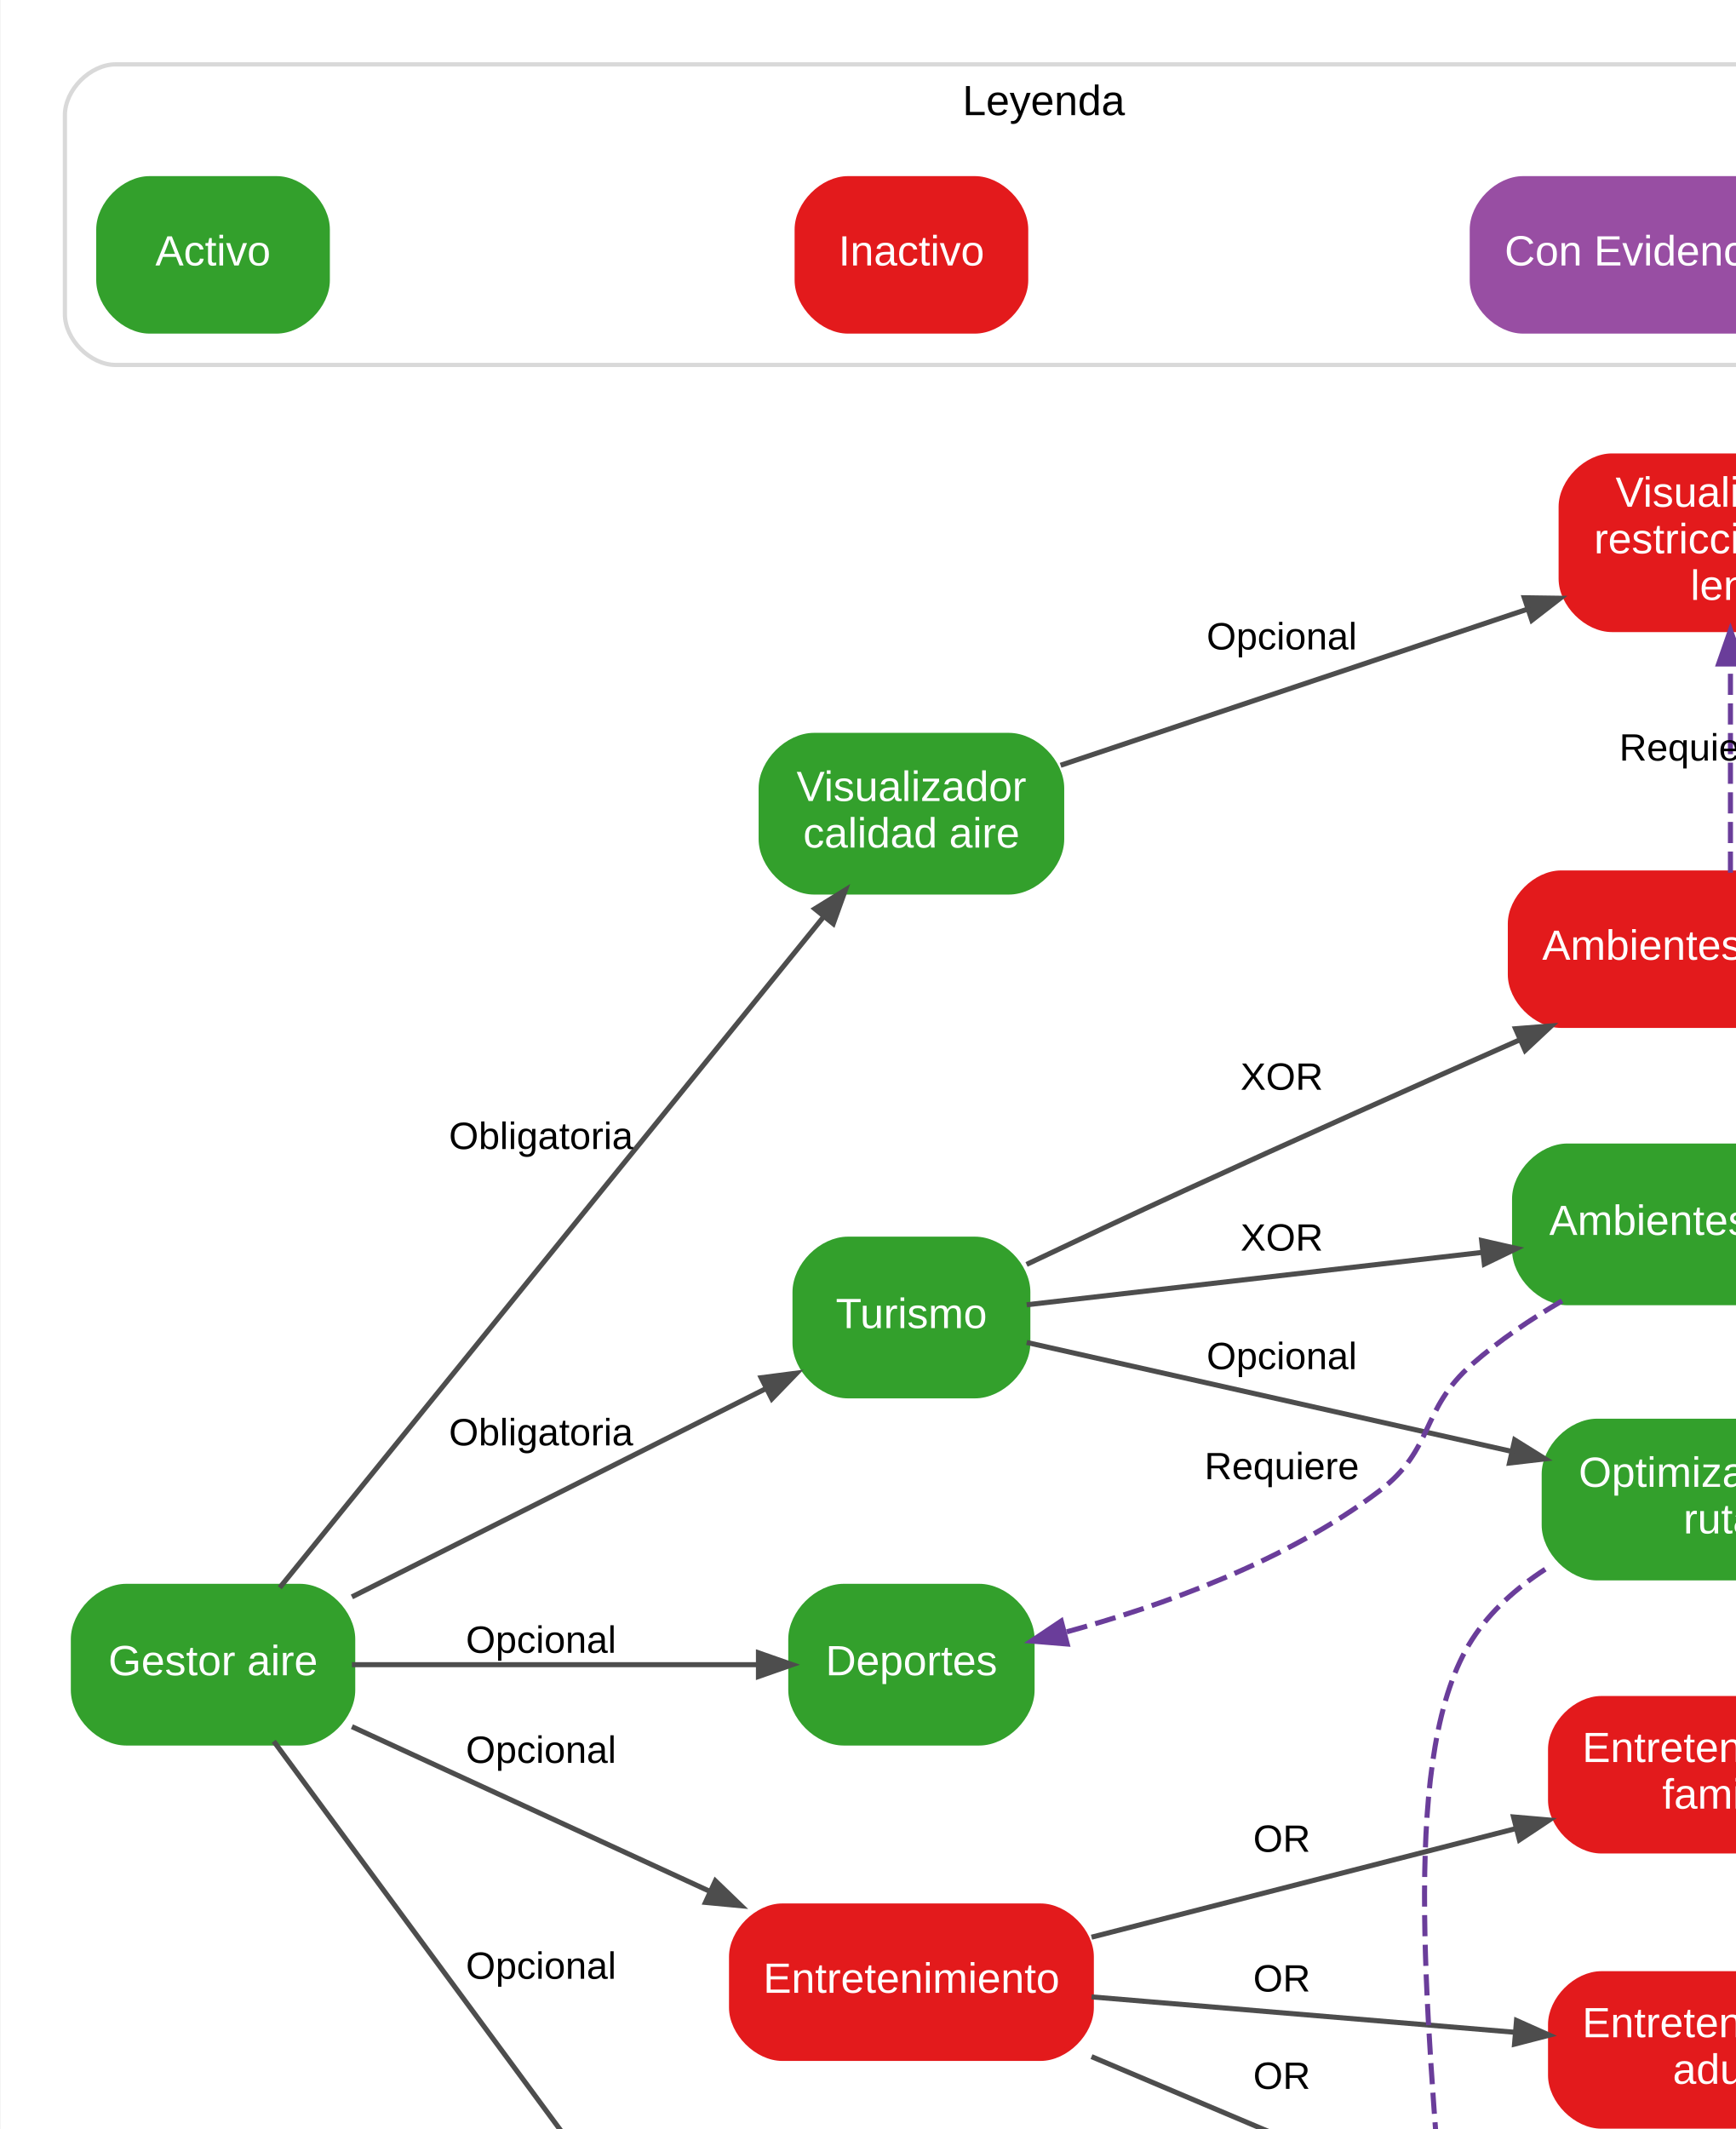
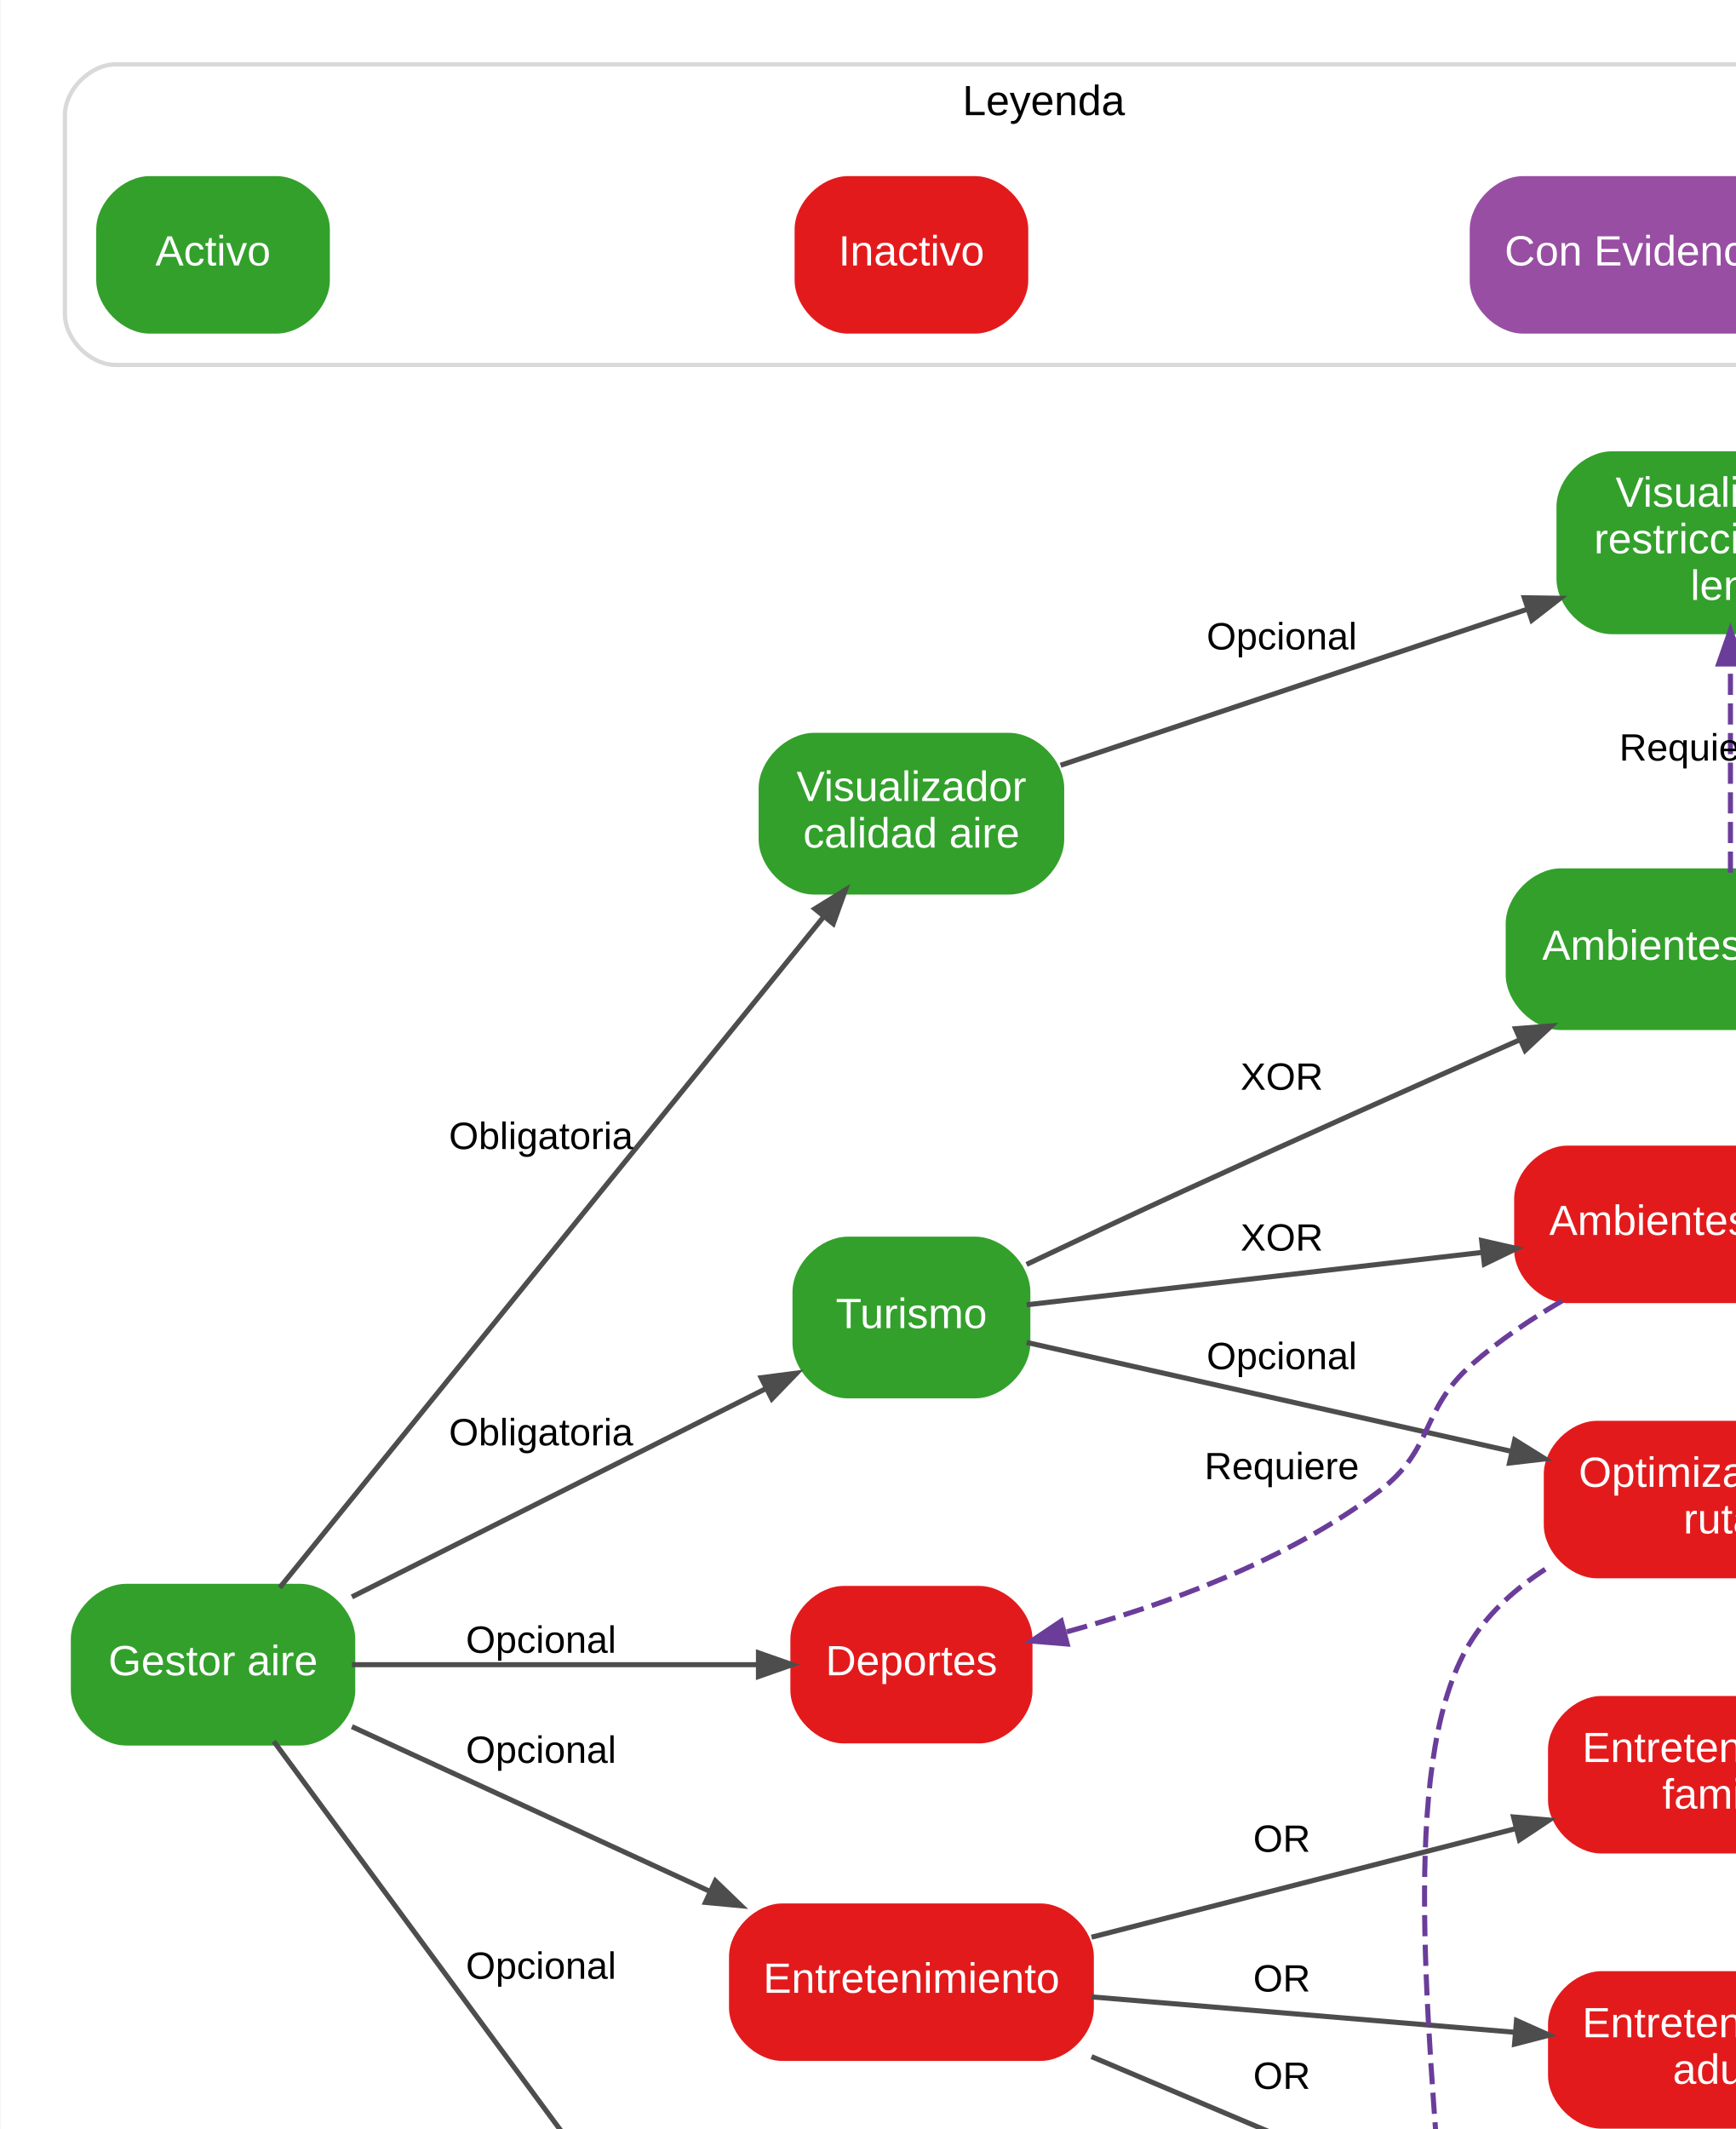
<svg xmlns="http://www.w3.org/2000/svg" width="958pt" height="1175pt" viewBox="0.00 0.00 626.90 769.40">
  <g id="graph0" class="graph" transform="scale(1.53 1.53) rotate(0) translate(7.2 762.2)">
    <polygon fill="white" stroke="transparent" points="-7.2,7.2 -7.2,-762.2 619.7,-762.2 619.7,7.2 -7.2,7.2" />
    <g id="clust1" class="cluster">
      <path fill="none" stroke="#d9d9d9" d="M20,-676C20,-676 458.5,-676 458.5,-676 464.5,-676 470.5,-682 470.5,-688 470.5,-688 470.5,-735 470.5,-735 470.5,-741 464.5,-747 458.5,-747 458.5,-747 20,-747 20,-747 14,-747 8,-741 8,-735 8,-735 8,-688 8,-688 8,-682 14,-676 20,-676" />
      <text text-anchor="middle" x="239.25" y="-735" font-family="Arial" font-size="10.00">Leyenda</text>
    </g>
    <g id="node1" class="node">
      <path fill="#33a02c" stroke="#33a02c" stroke-width="2.2" d="M63.5,-387C63.5,-387 22.5,-387 22.5,-387 16.5,-387 10.5,-381 10.5,-375 10.5,-375 10.5,-363 10.5,-363 10.5,-357 16.5,-351 22.5,-351 22.5,-351 63.5,-351 63.5,-351 69.5,-351 75.5,-357 75.5,-363 75.5,-363 75.5,-375 75.5,-375 75.5,-381 69.5,-387 63.5,-387" />
      <text text-anchor="middle" x="43" y="-366.5" font-family="Arial" font-size="10.00" fill="white">Gestor aire</text>
    </g>
    <g id="node2" class="node">
      <path fill="#33a02c" stroke="#33a02c" stroke-width="2.2" d="M231,-588C231,-588 185,-588 185,-588 179,-588 173,-582 173,-576 173,-576 173,-564 173,-564 173,-558 179,-552 185,-552 185,-552 231,-552 231,-552 237,-552 243,-558 243,-564 243,-564 243,-576 243,-576 243,-582 237,-588 231,-588" />
      <text text-anchor="middle" x="208" y="-573" font-family="Arial" font-size="10.00" fill="white">Visualizador</text>
      <text text-anchor="middle" x="208" y="-562" font-family="Arial" font-size="10.00" fill="white">calidad aire</text>
    </g>
    <g id="edge1" class="edge">
      <path fill="none" stroke="#4d4d4d" stroke-width="1.2" d="M58.75,-387.19C88.15,-423.44 154.05,-504.7 187.18,-545.56" />
      <polygon fill="#4d4d4d" stroke="#4d4d4d" stroke-width="1.2" points="185.18,-547.54 192.4,-551.99 189.53,-544.02 185.18,-547.54" />
      <text text-anchor="middle" x="120.5" y="-490.8" font-family="Arial" font-size="9.00">Obligatoria</text>
    </g>
    <g id="node4" class="node">
      <path fill="#33a02c" stroke="#33a02c" stroke-width="2.2" d="M223,-469C223,-469 193,-469 193,-469 187,-469 181,-463 181,-457 181,-457 181,-445 181,-445 181,-439 187,-433 193,-433 193,-433 223,-433 223,-433 229,-433 235,-439 235,-445 235,-445 235,-457 235,-457 235,-463 229,-469 223,-469" />
      <text text-anchor="middle" x="208" y="-448.5" font-family="Arial" font-size="10.00" fill="white">Turismo</text>
    </g>
    <g id="edge2" class="edge">
      <path fill="none" stroke="#4d4d4d" stroke-width="1.2" d="M75.81,-385.01C103.97,-399.17 144.91,-419.76 173.54,-434.17" />
      <polygon fill="#4d4d4d" stroke="#4d4d4d" stroke-width="1.2" points="172.5,-436.78 180.91,-437.87 175.02,-431.78 172.5,-436.78" />
      <text text-anchor="middle" x="120.5" y="-420.8" font-family="Arial" font-size="9.00">Obligatoria</text>
    </g>
    <g id="node7" class="node">
-       <path fill="#33a02c" stroke="#33a02c" stroke-width="2.2" d="M224,-387C224,-387 192,-387 192,-387 186,-387 180,-381 180,-375 180,-375 180,-363 180,-363 180,-357 186,-351 192,-351 192,-351 224,-351 224,-351 230,-351 236,-357 236,-363 236,-363 236,-375 236,-375 236,-381 230,-387 224,-387" />
+       <path fill="#e31a1c" stroke="#e31a1c" stroke-width="1.2" d="M224,-387C224,-387 192,-387 192,-387 186,-387 180,-381 180,-375 180,-375 180,-363 180,-363 180,-357 186,-351 192,-351 192,-351 224,-351 224,-351 230,-351 236,-357 236,-363 236,-363 236,-375 236,-375 236,-381 230,-387 224,-387" />
      <text text-anchor="middle" x="208" y="-366.5" font-family="Arial" font-size="10.00" fill="white">Deportes</text>
    </g>
    <g id="edge3" class="edge">
      <path fill="none" stroke="#4d4d4d" stroke-width="1.2" d="M75.81,-369C103.39,-369 143.23,-369 171.77,-369" />
      <polygon fill="#4d4d4d" stroke="#4d4d4d" stroke-width="1.2" points="171.86,-371.8 179.86,-369 171.86,-366.2 171.86,-371.8" />
      <text text-anchor="middle" x="120.5" y="-371.8" font-family="Arial" font-size="9.00">Opcional</text>
    </g>
    <g id="node8" class="node">
      <path fill="#e31a1c" stroke="#e31a1c" stroke-width="1.2" d="M238.5,-312C238.5,-312 177.5,-312 177.5,-312 171.5,-312 165.5,-306 165.5,-300 165.5,-300 165.5,-288 165.5,-288 165.5,-282 171.5,-276 177.5,-276 177.5,-276 238.5,-276 238.5,-276 244.5,-276 250.5,-282 250.5,-288 250.5,-288 250.5,-300 250.5,-300 250.5,-306 244.5,-312 238.5,-312" />
      <text text-anchor="middle" x="208" y="-291.5" font-family="Arial" font-size="10.00" fill="white">Entretenimiento</text>
    </g>
    <g id="edge4" class="edge">
      <path fill="none" stroke="#4d4d4d" stroke-width="1.2" d="M75.81,-354.36C99.87,-343.29 133.25,-327.93 160.32,-315.48" />
      <polygon fill="#4d4d4d" stroke="#4d4d4d" stroke-width="1.2" points="161.68,-317.93 167.78,-312.05 159.34,-312.85 161.68,-317.93" />
      <text text-anchor="middle" x="120.5" y="-345.8" font-family="Arial" font-size="9.00">Opcional</text>
    </g>
    <g id="node12" class="node">
-       <path fill="#33a02c" stroke="#33a02c" stroke-width="2.2" d="M223,-166C223,-166 193,-166 193,-166 187,-166 181,-160 181,-154 181,-154 181,-142 181,-142 181,-136 187,-130 193,-130 193,-130 223,-130 223,-130 229,-130 235,-136 235,-142 235,-142 235,-154 235,-154 235,-160 229,-166 223,-166" />
+       <path fill="#e31a1c" stroke="#e31a1c" stroke-width="1.2" d="M223,-166C223,-166 193,-166 193,-166 187,-166 181,-160 181,-154 181,-154 181,-142 181,-142 181,-136 187,-130 193,-130 193,-130 223,-130 223,-130 229,-130 235,-136 235,-142 235,-142 235,-154 235,-154 235,-160 229,-166 223,-166" />
      <text text-anchor="middle" x="208" y="-145.5" font-family="Arial" font-size="10.00" fill="white">HQC</text>
    </g>
    <g id="edge5" class="edge">
      <path fill="none" stroke="#4d4d4d" stroke-width="1.2" d="M57.34,-350.91C86.48,-311.4 155.88,-217.32 188.91,-172.52" />
      <polygon fill="#4d4d4d" stroke="#4d4d4d" stroke-width="1.2" points="191.21,-174.13 193.71,-166.03 186.7,-170.8 191.21,-174.13" />
      <text text-anchor="middle" x="120.5" y="-294.8" font-family="Arial" font-size="9.00">Opcional</text>
    </g>
    <g id="node3" class="node">
-       <path fill="#e31a1c" stroke="#e31a1c" stroke-width="1.2" d="M429.5,-654.5C429.5,-654.5 373.5,-654.5 373.5,-654.5 367.5,-654.5 361.5,-648.5 361.5,-642.5 361.5,-642.5 361.5,-625.5 361.5,-625.5 361.5,-619.5 367.5,-613.5 373.5,-613.5 373.5,-613.5 429.5,-613.5 429.5,-613.5 435.5,-613.5 441.5,-619.5 441.5,-625.5 441.5,-625.5 441.5,-642.5 441.5,-642.5 441.5,-648.5 435.5,-654.5 429.5,-654.5" />
+       <path fill="#33a02c" stroke="#33a02c" stroke-width="2.2" d="M429.5,-654.5C429.5,-654.5 373.5,-654.5 373.5,-654.5 367.5,-654.5 361.5,-648.5 361.5,-642.5 361.5,-642.5 361.5,-625.5 361.5,-625.5 361.5,-619.5 367.5,-613.5 373.5,-613.5 373.5,-613.5 429.5,-613.5 429.5,-613.5 435.5,-613.5 441.5,-619.5 441.5,-625.5 441.5,-625.5 441.5,-642.5 441.5,-642.5 441.5,-648.5 435.5,-654.5 429.5,-654.5" />
      <text text-anchor="middle" x="401.5" y="-642.5" font-family="Arial" font-size="10.00" fill="white">Visualizador</text>
      <text text-anchor="middle" x="401.5" y="-631.5" font-family="Arial" font-size="10.00" fill="white">restriccion uso</text>
      <text text-anchor="middle" x="401.5" y="-620.5" font-family="Arial" font-size="10.00" fill="white">lena</text>
    </g>
    <g id="edge6" class="edge">
      <path fill="none" stroke="#4d4d4d" stroke-width="1.2" d="M243.24,-581.44C273.91,-591.69 319.2,-606.83 353.3,-618.23" />
      <polygon fill="#4d4d4d" stroke="#4d4d4d" stroke-width="1.2" points="352.8,-621.01 361.28,-620.89 354.58,-615.7 352.8,-621.01" />
      <text text-anchor="middle" x="295.5" y="-608.8" font-family="Arial" font-size="9.00">Opcional</text>
    </g>
    <g id="node5" class="node">
-       <path fill="#e31a1c" stroke="#e31a1c" stroke-width="1.2" d="M441.5,-556C441.5,-556 361.5,-556 361.5,-556 355.5,-556 349.5,-550 349.5,-544 349.5,-544 349.5,-532 349.5,-532 349.5,-526 355.5,-520 361.5,-520 361.5,-520 441.5,-520 441.5,-520 447.5,-520 453.5,-526 453.5,-532 453.5,-532 453.5,-544 453.5,-544 453.5,-550 447.5,-556 441.5,-556" />
+       <path fill="#33a02c" stroke="#33a02c" stroke-width="2.2" d="M441.5,-556C441.5,-556 361.5,-556 361.5,-556 355.5,-556 349.5,-550 349.5,-544 349.5,-544 349.5,-532 349.5,-532 349.5,-526 355.5,-520 361.5,-520 361.5,-520 441.5,-520 441.5,-520 447.5,-520 453.5,-526 453.5,-532 453.5,-532 453.5,-544 453.5,-544 453.5,-550 447.5,-556 441.5,-556" />
      <text text-anchor="middle" x="401.5" y="-535.5" font-family="Arial" font-size="10.00" fill="white">Ambientes cerrados</text>
    </g>
    <g id="edge7" class="edge">
      <path fill="none" stroke="#4d4d4d" stroke-width="1.2" d="M235.2,-463.54C246.63,-468.97 260.2,-475.36 272.5,-481 298.54,-492.95 327.7,-505.96 351.61,-516.54" />
      <polygon fill="#4d4d4d" stroke="#4d4d4d" stroke-width="1.2" points="350.73,-519.21 359.18,-519.88 352.99,-514.09 350.73,-519.21" />
      <text text-anchor="middle" x="295.5" y="-504.8" font-family="Arial" font-size="9.00">XOR</text>
    </g>
    <g id="node6" class="node">
-       <path fill="#33a02c" stroke="#33a02c" stroke-width="2.2" d="M440,-491C440,-491 363,-491 363,-491 357,-491 351,-485 351,-479 351,-479 351,-467 351,-467 351,-461 357,-455 363,-455 363,-455 440,-455 440,-455 446,-455 452,-461 452,-467 452,-467 452,-479 452,-479 452,-485 446,-491 440,-491" />
+       <path fill="#e31a1c" stroke="#e31a1c" stroke-width="1.2" d="M440,-491C440,-491 363,-491 363,-491 357,-491 351,-485 351,-479 351,-479 351,-467 351,-467 351,-461 357,-455 363,-455 363,-455 440,-455 440,-455 446,-455 452,-461 452,-467 452,-467 452,-479 452,-479 452,-485 446,-491 440,-491" />
      <text text-anchor="middle" x="401.5" y="-470.5" font-family="Arial" font-size="10.00" fill="white">Ambientes abiertos</text>
    </g>
    <g id="edge8" class="edge">
      <path fill="none" stroke="#4d4d4d" stroke-width="1.2" d="M235.23,-454.01C262.84,-457.19 307.2,-462.28 343.02,-466.4" />
      <polygon fill="#4d4d4d" stroke="#4d4d4d" stroke-width="1.2" points="342.72,-469.18 350.98,-467.31 343.36,-463.62 342.72,-469.18" />
      <text text-anchor="middle" x="295.5" y="-466.8" font-family="Arial" font-size="9.00">XOR</text>
    </g>
    <g id="node19" class="node">
-       <path fill="#33a02c" stroke="#33a02c" stroke-width="2.2" d="M433,-426C433,-426 370,-426 370,-426 364,-426 358,-420 358,-414 358,-414 358,-402 358,-402 358,-396 364,-390 370,-390 370,-390 433,-390 433,-390 439,-390 445,-396 445,-402 445,-402 445,-414 445,-414 445,-420 439,-426 433,-426" />
+       <path fill="#e31a1c" stroke="#e31a1c" stroke-width="1.2" d="M433,-426C433,-426 370,-426 370,-426 364,-426 358,-420 358,-414 358,-414 358,-402 358,-402 358,-396 364,-390 370,-390 370,-390 433,-390 433,-390 439,-390 445,-396 445,-402 445,-402 445,-414 445,-414 445,-420 439,-426 433,-426" />
      <text text-anchor="middle" x="401.5" y="-411" font-family="Arial" font-size="10.00" fill="white">Optimizacion de</text>
      <text text-anchor="middle" x="401.5" y="-400" font-family="Arial" font-size="10.00" fill="white">rutas</text>
    </g>
    <g id="edge9" class="edge">
      <path fill="none" stroke="#4d4d4d" stroke-width="1.2" d="M235.23,-445.11C264.56,-438.52 312.77,-427.7 349.58,-419.43" />
      <polygon fill="#4d4d4d" stroke="#4d4d4d" stroke-width="1.2" points="350.53,-422.09 357.72,-417.61 349.3,-416.63 350.53,-422.09" />
      <text text-anchor="middle" x="295.5" y="-438.8" font-family="Arial" font-size="9.00">Opcional</text>
    </g>
    <g id="edge10" class="edge">
      <path fill="none" stroke="#6a3d9a" stroke-width="1.2" stroke-dasharray="5,2" d="M401.5,-556.06C401.5,-569.93 401.5,-589.37 401.5,-605.36" />
      <polygon fill="#6a3d9a" stroke="#6a3d9a" stroke-width="1.2" points="398.7,-605.36 401.5,-613.36 404.3,-605.36 398.7,-605.36" />
      <text text-anchor="middle" x="393.5" y="-582.55" font-family="Arial" font-size="9.00">Requiere</text>
    </g>
    <g id="edge11" class="edge">
      <path fill="none" stroke="#6a3d9a" stroke-width="1.2" stroke-dasharray="5,2" d="M361.72,-454.93C354.28,-450.59 346.84,-445.57 340.5,-440 328.07,-429.09 331.68,-419.98 318.5,-410 296.5,-393.34 266.98,-382.81 244.13,-376.6" />
      <polygon fill="#6a3d9a" stroke="#6a3d9a" stroke-width="1.2" points="244.8,-373.88 236.35,-374.58 243.39,-379.3 244.8,-373.88" />
      <text text-anchor="middle" x="295.5" y="-412.8" font-family="Arial" font-size="9.00">Requiere</text>
    </g>
    <g id="node9" class="node">
      <path fill="#e31a1c" stroke="#e31a1c" stroke-width="1.2" d="M432,-361C432,-361 371,-361 371,-361 365,-361 359,-355 359,-349 359,-349 359,-337 359,-337 359,-331 365,-325 371,-325 371,-325 432,-325 432,-325 438,-325 444,-331 444,-337 444,-337 444,-349 444,-349 444,-355 438,-361 432,-361" />
      <text text-anchor="middle" x="401.5" y="-346" font-family="Arial" font-size="10.00" fill="white">Entretenimiento</text>
      <text text-anchor="middle" x="401.5" y="-335" font-family="Arial" font-size="10.00" fill="white">familiar</text>
    </g>
    <g id="edge12" class="edge">
      <path fill="none" stroke="#4d4d4d" stroke-width="1.2" d="M250.55,-304.63C279.94,-312.15 319.48,-322.27 350.58,-330.23" />
      <polygon fill="#4d4d4d" stroke="#4d4d4d" stroke-width="1.2" points="350.25,-333.03 358.7,-332.3 351.64,-327.61 350.25,-333.03" />
      <text text-anchor="middle" x="295.5" y="-324.8" font-family="Arial" font-size="9.00">OR</text>
    </g>
    <g id="node10" class="node">
      <path fill="#e31a1c" stroke="#e31a1c" stroke-width="1.2" d="M432,-296C432,-296 371,-296 371,-296 365,-296 359,-290 359,-284 359,-284 359,-272 359,-272 359,-266 365,-260 371,-260 371,-260 432,-260 432,-260 438,-260 444,-266 444,-272 444,-272 444,-284 444,-284 444,-290 438,-296 432,-296" />
      <text text-anchor="middle" x="401.5" y="-281" font-family="Arial" font-size="10.00" fill="white">Entretenimiento</text>
      <text text-anchor="middle" x="401.5" y="-270" font-family="Arial" font-size="10.00" fill="white">adulto</text>
    </g>
    <g id="edge13" class="edge">
      <path fill="none" stroke="#4d4d4d" stroke-width="1.2" d="M250.55,-290.53C279.94,-288.07 319.48,-284.77 350.58,-282.17" />
      <polygon fill="#4d4d4d" stroke="#4d4d4d" stroke-width="1.2" points="350.96,-284.95 358.7,-281.49 350.49,-279.37 350.96,-284.95" />
      <text text-anchor="middle" x="295.5" y="-291.8" font-family="Arial" font-size="9.00">OR</text>
    </g>
    <g id="node11" class="node">
      <path fill="#e31a1c" stroke="#e31a1c" stroke-width="1.2" d="M432,-231C432,-231 371,-231 371,-231 365,-231 359,-225 359,-219 359,-219 359,-207 359,-207 359,-201 365,-195 371,-195 371,-195 432,-195 432,-195 438,-195 444,-201 444,-207 444,-207 444,-219 444,-219 444,-225 438,-231 432,-231" />
      <text text-anchor="middle" x="401.5" y="-216" font-family="Arial" font-size="10.00" fill="white">Entretenimiento</text>
      <text text-anchor="middle" x="401.5" y="-205" font-family="Arial" font-size="10.00" fill="white">tercera edad</text>
    </g>
    <g id="edge14" class="edge">
      <path fill="none" stroke="#4d4d4d" stroke-width="1.2" d="M250.55,-276.42C280.06,-263.94 319.81,-247.13 350.97,-233.95" />
      <polygon fill="#4d4d4d" stroke="#4d4d4d" stroke-width="1.2" points="352.42,-236.38 358.7,-230.68 350.24,-231.22 352.42,-236.38" />
      <text text-anchor="middle" x="295.5" y="-268.8" font-family="Arial" font-size="9.00">OR</text>
    </g>
    <g id="node13" class="node">
-       <path fill="#33a02c" stroke="#33a02c" stroke-width="2.2" d="M417,-166C417,-166 386,-166 386,-166 380,-166 374,-160 374,-154 374,-154 374,-142 374,-142 374,-136 380,-130 386,-130 386,-130 417,-130 417,-130 423,-130 429,-136 429,-142 429,-142 429,-154 429,-154 429,-160 423,-166 417,-166" />
+       <path fill="#e31a1c" stroke="#e31a1c" stroke-width="1.2" d="M417,-166C417,-166 386,-166 386,-166 380,-166 374,-160 374,-154 374,-154 374,-142 374,-142 374,-136 380,-130 386,-130 386,-130 417,-130 417,-130 423,-130 429,-136 429,-142 429,-142 429,-154 429,-154 429,-160 423,-166 417,-166" />
      <text text-anchor="middle" x="401.5" y="-145.5" font-family="Arial" font-size="10.00" fill="white">Backend</text>
    </g>
    <g id="edge15" class="edge">
      <path fill="none" stroke="#4d4d4d" stroke-width="1.2" d="M235.23,-148C269.13,-148 328.26,-148 365.84,-148" />
      <polygon fill="#4d4d4d" stroke="#4d4d4d" stroke-width="1.2" points="365.98,-150.8 373.98,-148 365.98,-145.2 365.98,-150.8" />
      <text text-anchor="middle" x="295.5" y="-150.8" font-family="Arial" font-size="9.00">Obligatoria</text>
    </g>
    <g id="node14" class="node">
-       <path fill="#33a02c" stroke="#33a02c" stroke-width="2.2" d="M418.5,-101C418.5,-101 384.5,-101 384.5,-101 378.5,-101 372.5,-95 372.5,-89 372.5,-89 372.5,-77 372.5,-77 372.5,-71 378.5,-65 384.5,-65 384.5,-65 418.5,-65 418.5,-65 424.5,-65 430.5,-71 430.5,-77 430.5,-77 430.5,-89 430.5,-89 430.5,-95 424.5,-101 418.5,-101" />
+       <path fill="#e31a1c" stroke="#e31a1c" stroke-width="1.2" d="M418.5,-101C418.5,-101 384.5,-101 384.5,-101 378.5,-101 372.5,-95 372.5,-89 372.5,-89 372.5,-77 372.5,-77 372.5,-71 378.5,-65 384.5,-65 384.5,-65 418.5,-65 418.5,-65 424.5,-65 430.5,-71 430.5,-77 430.5,-77 430.5,-89 430.5,-89 430.5,-95 424.5,-101 418.5,-101" />
      <text text-anchor="middle" x="401.5" y="-80.5" font-family="Arial" font-size="10.00" fill="white">Algoritmo</text>
    </g>
    <g id="edge16" class="edge">
      <path fill="none" stroke="#4d4d4d" stroke-width="1.2" d="M235.23,-139.1C268.79,-127.7 327.09,-107.92 364.72,-95.15" />
      <polygon fill="#4d4d4d" stroke="#4d4d4d" stroke-width="1.2" points="365.74,-97.76 372.42,-92.53 363.94,-92.45 365.74,-97.76" />
      <text text-anchor="middle" x="295.5" y="-128.8" font-family="Arial" font-size="9.00">Obligatoria</text>
    </g>
    <g id="node15" class="node">
-       <path fill="#33a02c" stroke="#33a02c" stroke-width="2.2" d="M600.5,-231C600.5,-231 538.5,-231 538.5,-231 532.5,-231 526.5,-225 526.5,-219 526.5,-219 526.5,-207 526.5,-207 526.5,-201 532.5,-195 538.5,-195 538.5,-195 600.5,-195 600.5,-195 606.5,-195 612.5,-201 612.5,-207 612.5,-207 612.5,-219 612.5,-219 612.5,-225 606.5,-231 600.5,-231" />
+       <path fill="#e31a1c" stroke="#e31a1c" stroke-width="1.2" d="M600.5,-231C600.5,-231 538.5,-231 538.5,-231 532.5,-231 526.5,-225 526.5,-219 526.5,-219 526.5,-207 526.5,-207 526.5,-201 532.5,-195 538.5,-195 538.5,-195 600.5,-195 600.5,-195 606.5,-195 612.5,-201 612.5,-207 612.5,-207 612.5,-219 612.5,-219 612.5,-225 606.5,-231 600.5,-231" />
      <text text-anchor="middle" x="569.5" y="-210.5" font-family="Arial" font-size="10.00" fill="white">Qiskit Simulator</text>
    </g>
    <g id="edge17" class="edge">
      <path fill="none" stroke="#4d4d4d" stroke-width="1.2" d="M429.17,-158.44C453.23,-167.87 489.25,-181.97 518.64,-193.48" />
      <polygon fill="#4d4d4d" stroke="#4d4d4d" stroke-width="1.2" points="517.88,-196.18 526.35,-196.49 519.92,-190.97 517.88,-196.18" />
      <text text-anchor="middle" x="494.5" y="-189.8" font-family="Arial" font-size="9.00">XOR</text>
    </g>
    <g id="node16" class="node">
      <path fill="#e31a1c" stroke="#e31a1c" stroke-width="1.2" d="M597,-166C597,-166 542,-166 542,-166 536,-166 530,-160 530,-154 530,-154 530,-142 530,-142 530,-136 536,-130 542,-130 542,-130 597,-130 597,-130 603,-130 609,-136 609,-142 609,-142 609,-154 609,-154 609,-160 603,-166 597,-166" />
      <text text-anchor="middle" x="569.5" y="-145.5" font-family="Arial" font-size="10.00" fill="white">Cirq Simulator</text>
    </g>
    <g id="edge18" class="edge">
      <path fill="none" stroke="#4d4d4d" stroke-width="1.2" d="M429.17,-148C454.05,-148 491.72,-148 521.62,-148" />
      <polygon fill="#4d4d4d" stroke="#4d4d4d" stroke-width="1.2" points="521.83,-150.8 529.83,-148 521.83,-145.2 521.83,-150.8" />
      <text text-anchor="middle" x="494.5" y="-150.8" font-family="Arial" font-size="9.00">XOR</text>
    </g>
    <g id="node17" class="node">
-       <path fill="#33a02c" stroke="#33a02c" stroke-width="2.2" d="M584.5,-101C584.5,-101 554.5,-101 554.5,-101 548.5,-101 542.5,-95 542.5,-89 542.5,-89 542.5,-77 542.5,-77 542.5,-71 548.5,-65 554.5,-65 554.5,-65 584.5,-65 584.5,-65 590.5,-65 596.5,-71 596.5,-77 596.5,-77 596.5,-89 596.5,-89 596.5,-95 590.5,-101 584.5,-101" />
+       <path fill="#e31a1c" stroke="#e31a1c" stroke-width="1.2" d="M584.5,-101C584.5,-101 554.5,-101 554.5,-101 548.5,-101 542.5,-95 542.5,-89 542.5,-89 542.5,-77 542.5,-77 542.5,-71 548.5,-65 554.5,-65 554.5,-65 584.5,-65 584.5,-65 590.5,-65 596.5,-71 596.5,-77 596.5,-77 596.5,-89 596.5,-89 596.5,-95 590.5,-101 584.5,-101" />
      <text text-anchor="middle" x="569.5" y="-80.5" font-family="Arial" font-size="10.00" fill="white">QAOA</text>
    </g>
    <g id="edge19" class="edge">
      <path fill="none" stroke="#4d4d4d" stroke-width="1.2" d="M430.66,-83C459.24,-83 503.52,-83 534.14,-83" />
      <polygon fill="#4d4d4d" stroke="#4d4d4d" stroke-width="1.2" points="534.39,-85.8 542.39,-83 534.39,-80.2 534.39,-85.8" />
      <text text-anchor="middle" x="494.5" y="-85.8" font-family="Arial" font-size="9.00">XOR</text>
    </g>
    <g id="node18" class="node">
      <path fill="#e31a1c" stroke="#e31a1c" stroke-width="1.2" d="M584.5,-36C584.5,-36 554.5,-36 554.5,-36 548.5,-36 542.5,-30 542.5,-24 542.5,-24 542.5,-12 542.5,-12 542.5,-6 548.5,0 554.5,0 554.5,0 584.5,0 584.5,0 590.5,0 596.5,-6 596.5,-12 596.5,-12 596.5,-24 596.5,-24 596.5,-30 590.5,-36 584.5,-36" />
      <text text-anchor="middle" x="569.5" y="-15.5" font-family="Arial" font-size="10.00" fill="white">VQE</text>
    </g>
    <g id="edge20" class="edge">
      <path fill="none" stroke="#4d4d4d" stroke-width="1.2" d="M430.66,-71.97C459.48,-60.69 504.28,-43.15 534.92,-31.15" />
      <polygon fill="#4d4d4d" stroke="#4d4d4d" stroke-width="1.2" points="535.97,-33.75 542.39,-28.22 533.92,-28.53 535.97,-33.75" />
      <text text-anchor="middle" x="494.5" y="-53.8" font-family="Arial" font-size="9.00">XOR</text>
    </g>
    <g id="edge21" class="edge">
      <path fill="none" stroke="#6a3d9a" stroke-width="1.2" stroke-dasharray="5,2" d="M357.74,-391.54C350.99,-387.14 344.82,-381.69 340.5,-375 306.65,-322.56 364.33,-137.37 318.5,-95 292.77,-71.21 254.39,-100.53 230.57,-124.1" />
      <polygon fill="#6a3d9a" stroke="#6a3d9a" stroke-width="1.2" points="228.45,-122.27 224.84,-129.94 232.44,-126.19 228.45,-122.27" />
      <text text-anchor="middle" x="295.5" y="-97.8" font-family="Arial" font-size="9.00">Requiere</text>
    </g>
    <g id="node20" class="node">
      <path fill="#33a02c" stroke="#33a02c" stroke-width="1.2" d="M58,-720C58,-720 28,-720 28,-720 22,-720 16,-714 16,-708 16,-708 16,-696 16,-696 16,-690 22,-684 28,-684 28,-684 58,-684 58,-684 64,-684 70,-690 70,-696 70,-696 70,-708 70,-708 70,-714 64,-720 58,-720" />
      <text text-anchor="middle" x="43" y="-699.5" font-family="Arial" font-size="10.00" fill="white">Activo</text>
    </g>
    <g id="node21" class="node">
      <path fill="#e31a1c" stroke="#e31a1c" stroke-width="1.2" d="M223,-720C223,-720 193,-720 193,-720 187,-720 181,-714 181,-708 181,-708 181,-696 181,-696 181,-690 187,-684 193,-684 193,-684 223,-684 223,-684 229,-684 235,-690 235,-696 235,-696 235,-708 235,-708 235,-714 229,-720 223,-720" />
      <text text-anchor="middle" x="208" y="-699.5" font-family="Arial" font-size="10.00" fill="white">Inactivo</text>
    </g>
    <g id="node22" class="node">
      <path fill="#984ea3" stroke="#984ea3" stroke-width="1.2" d="M450.5,-720C450.5,-720 352.5,-720 352.5,-720 346.5,-720 340.5,-714 340.5,-708 340.5,-708 340.5,-696 340.5,-696 340.5,-690 346.5,-684 352.5,-684 352.5,-684 450.5,-684 450.5,-684 456.5,-684 462.5,-690 462.5,-696 462.5,-696 462.5,-708 462.5,-708 462.5,-714 456.5,-720 450.5,-720" />
      <text text-anchor="middle" x="401.5" y="-699.5" font-family="Arial" font-size="10.00" fill="white">Con Evidencia Cuántica</text>
    </g>
  </g>
</svg>
